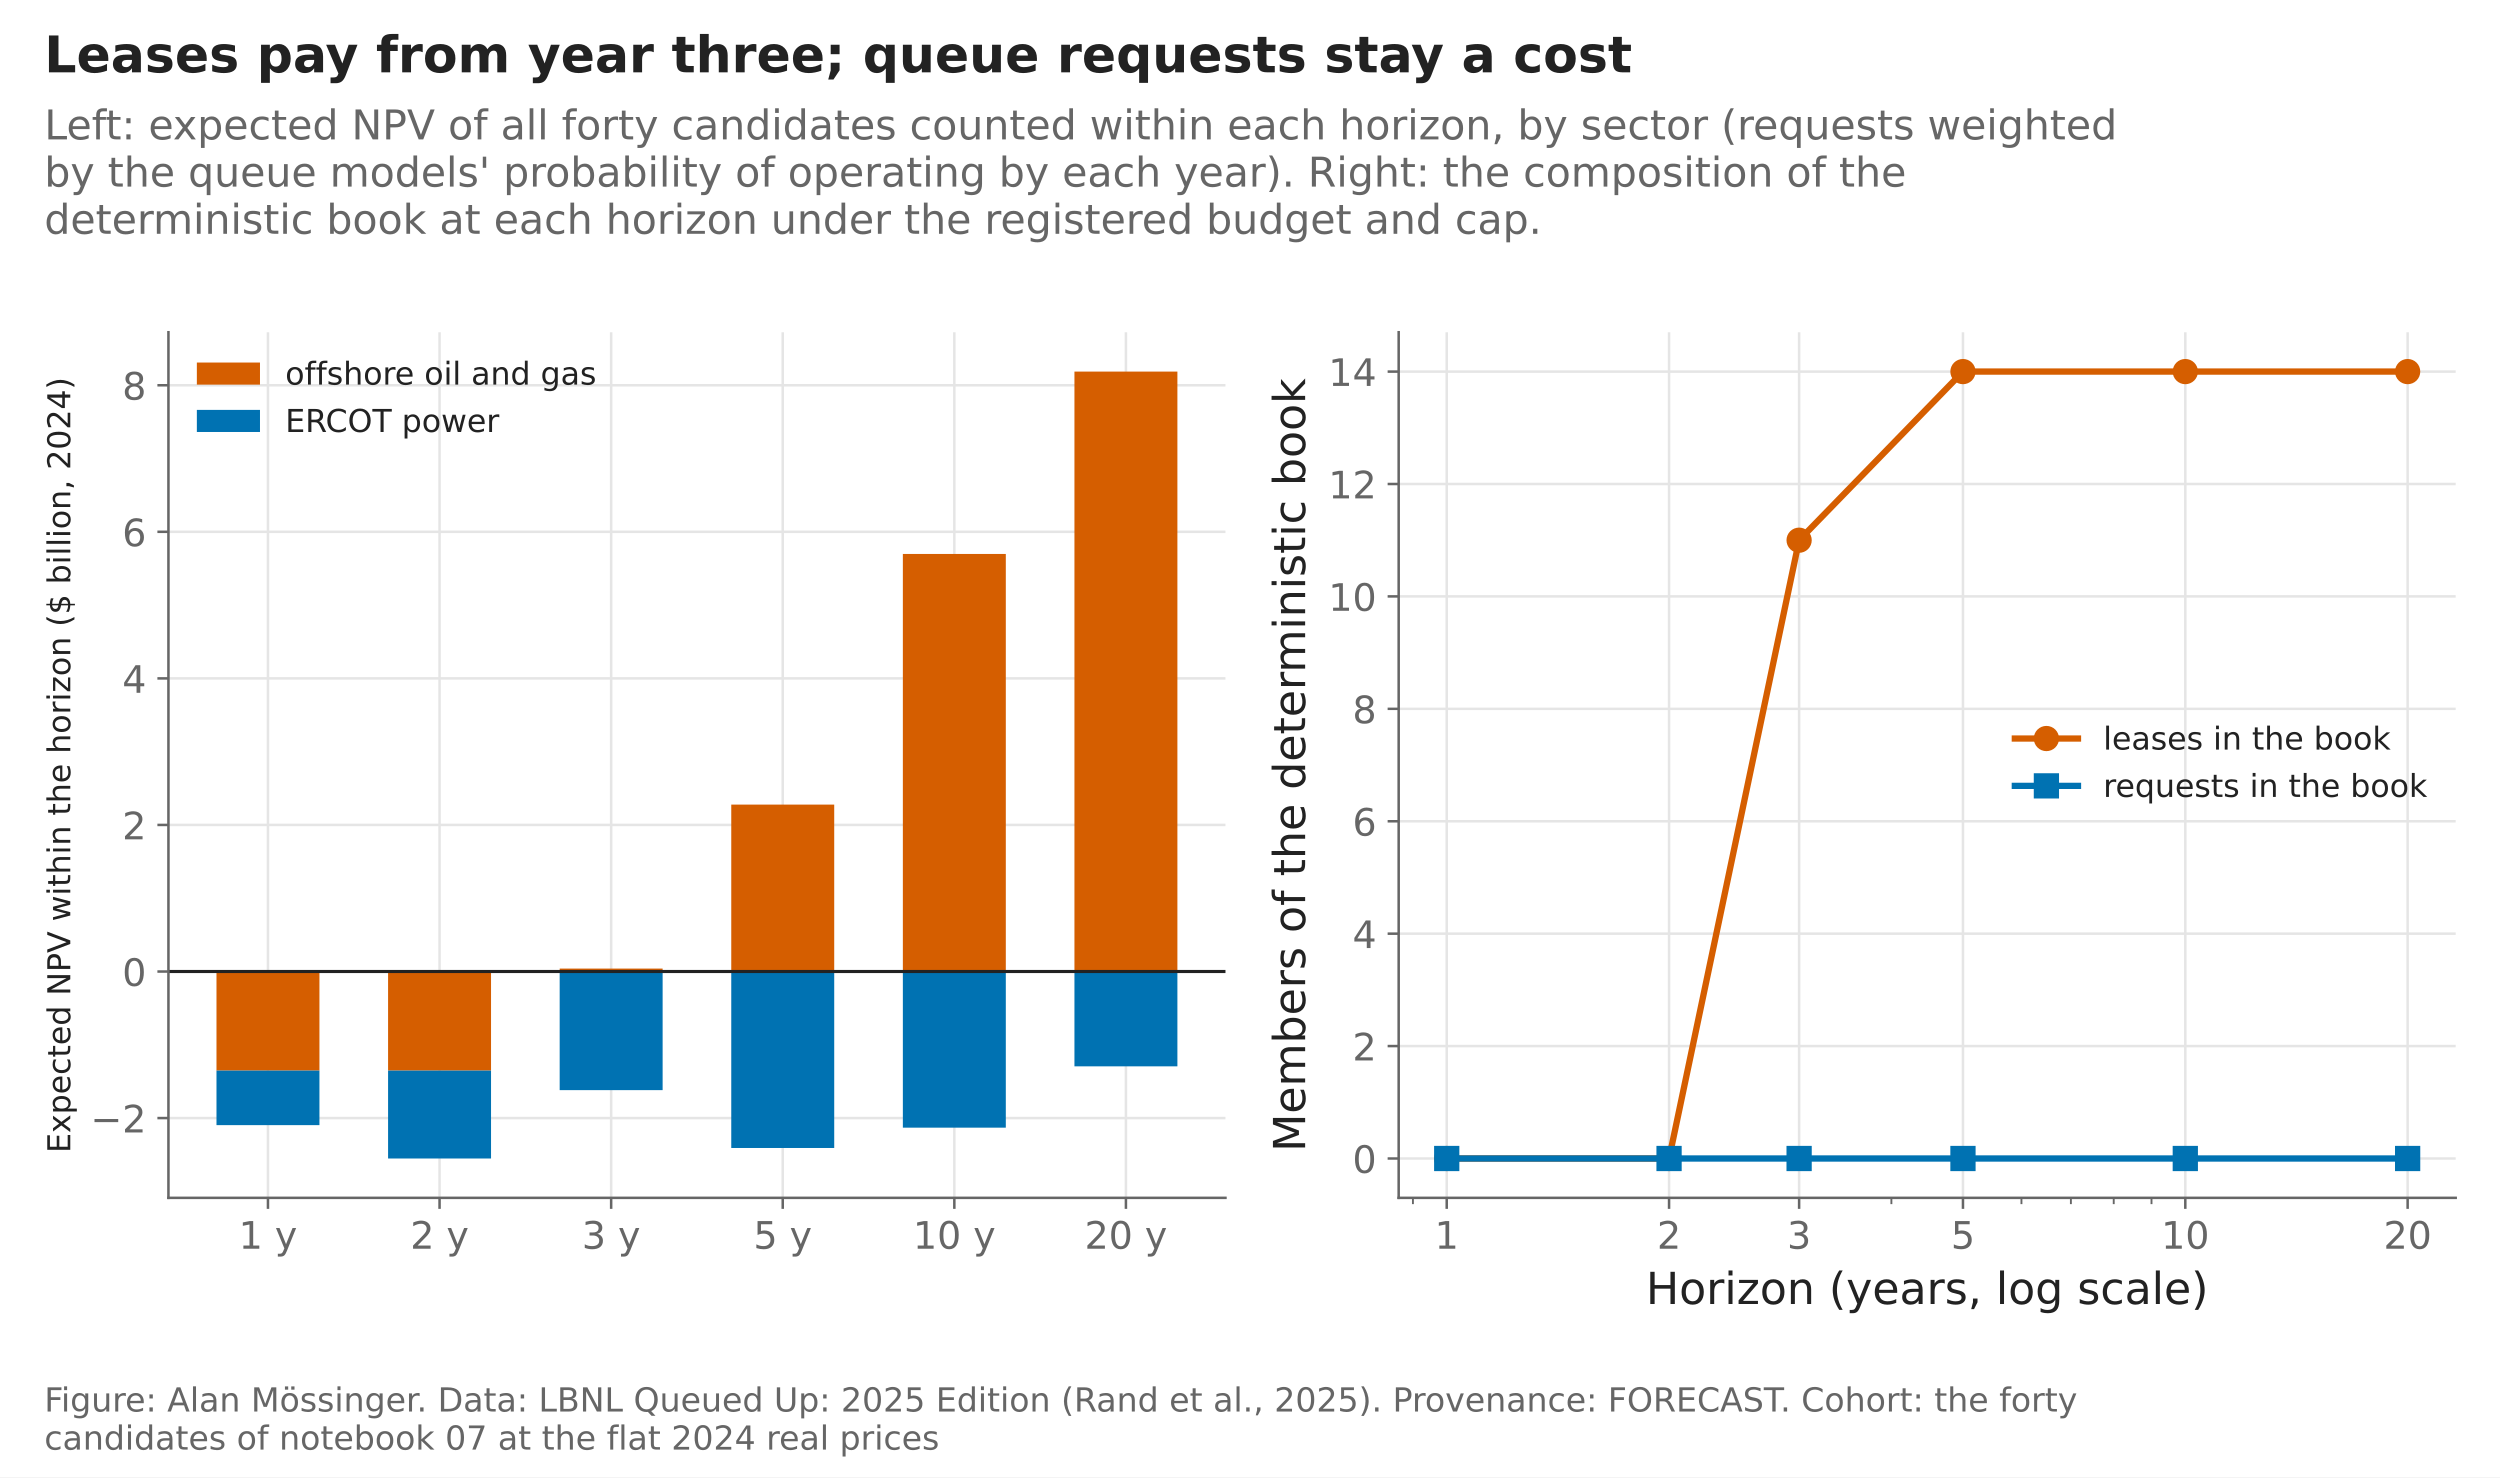
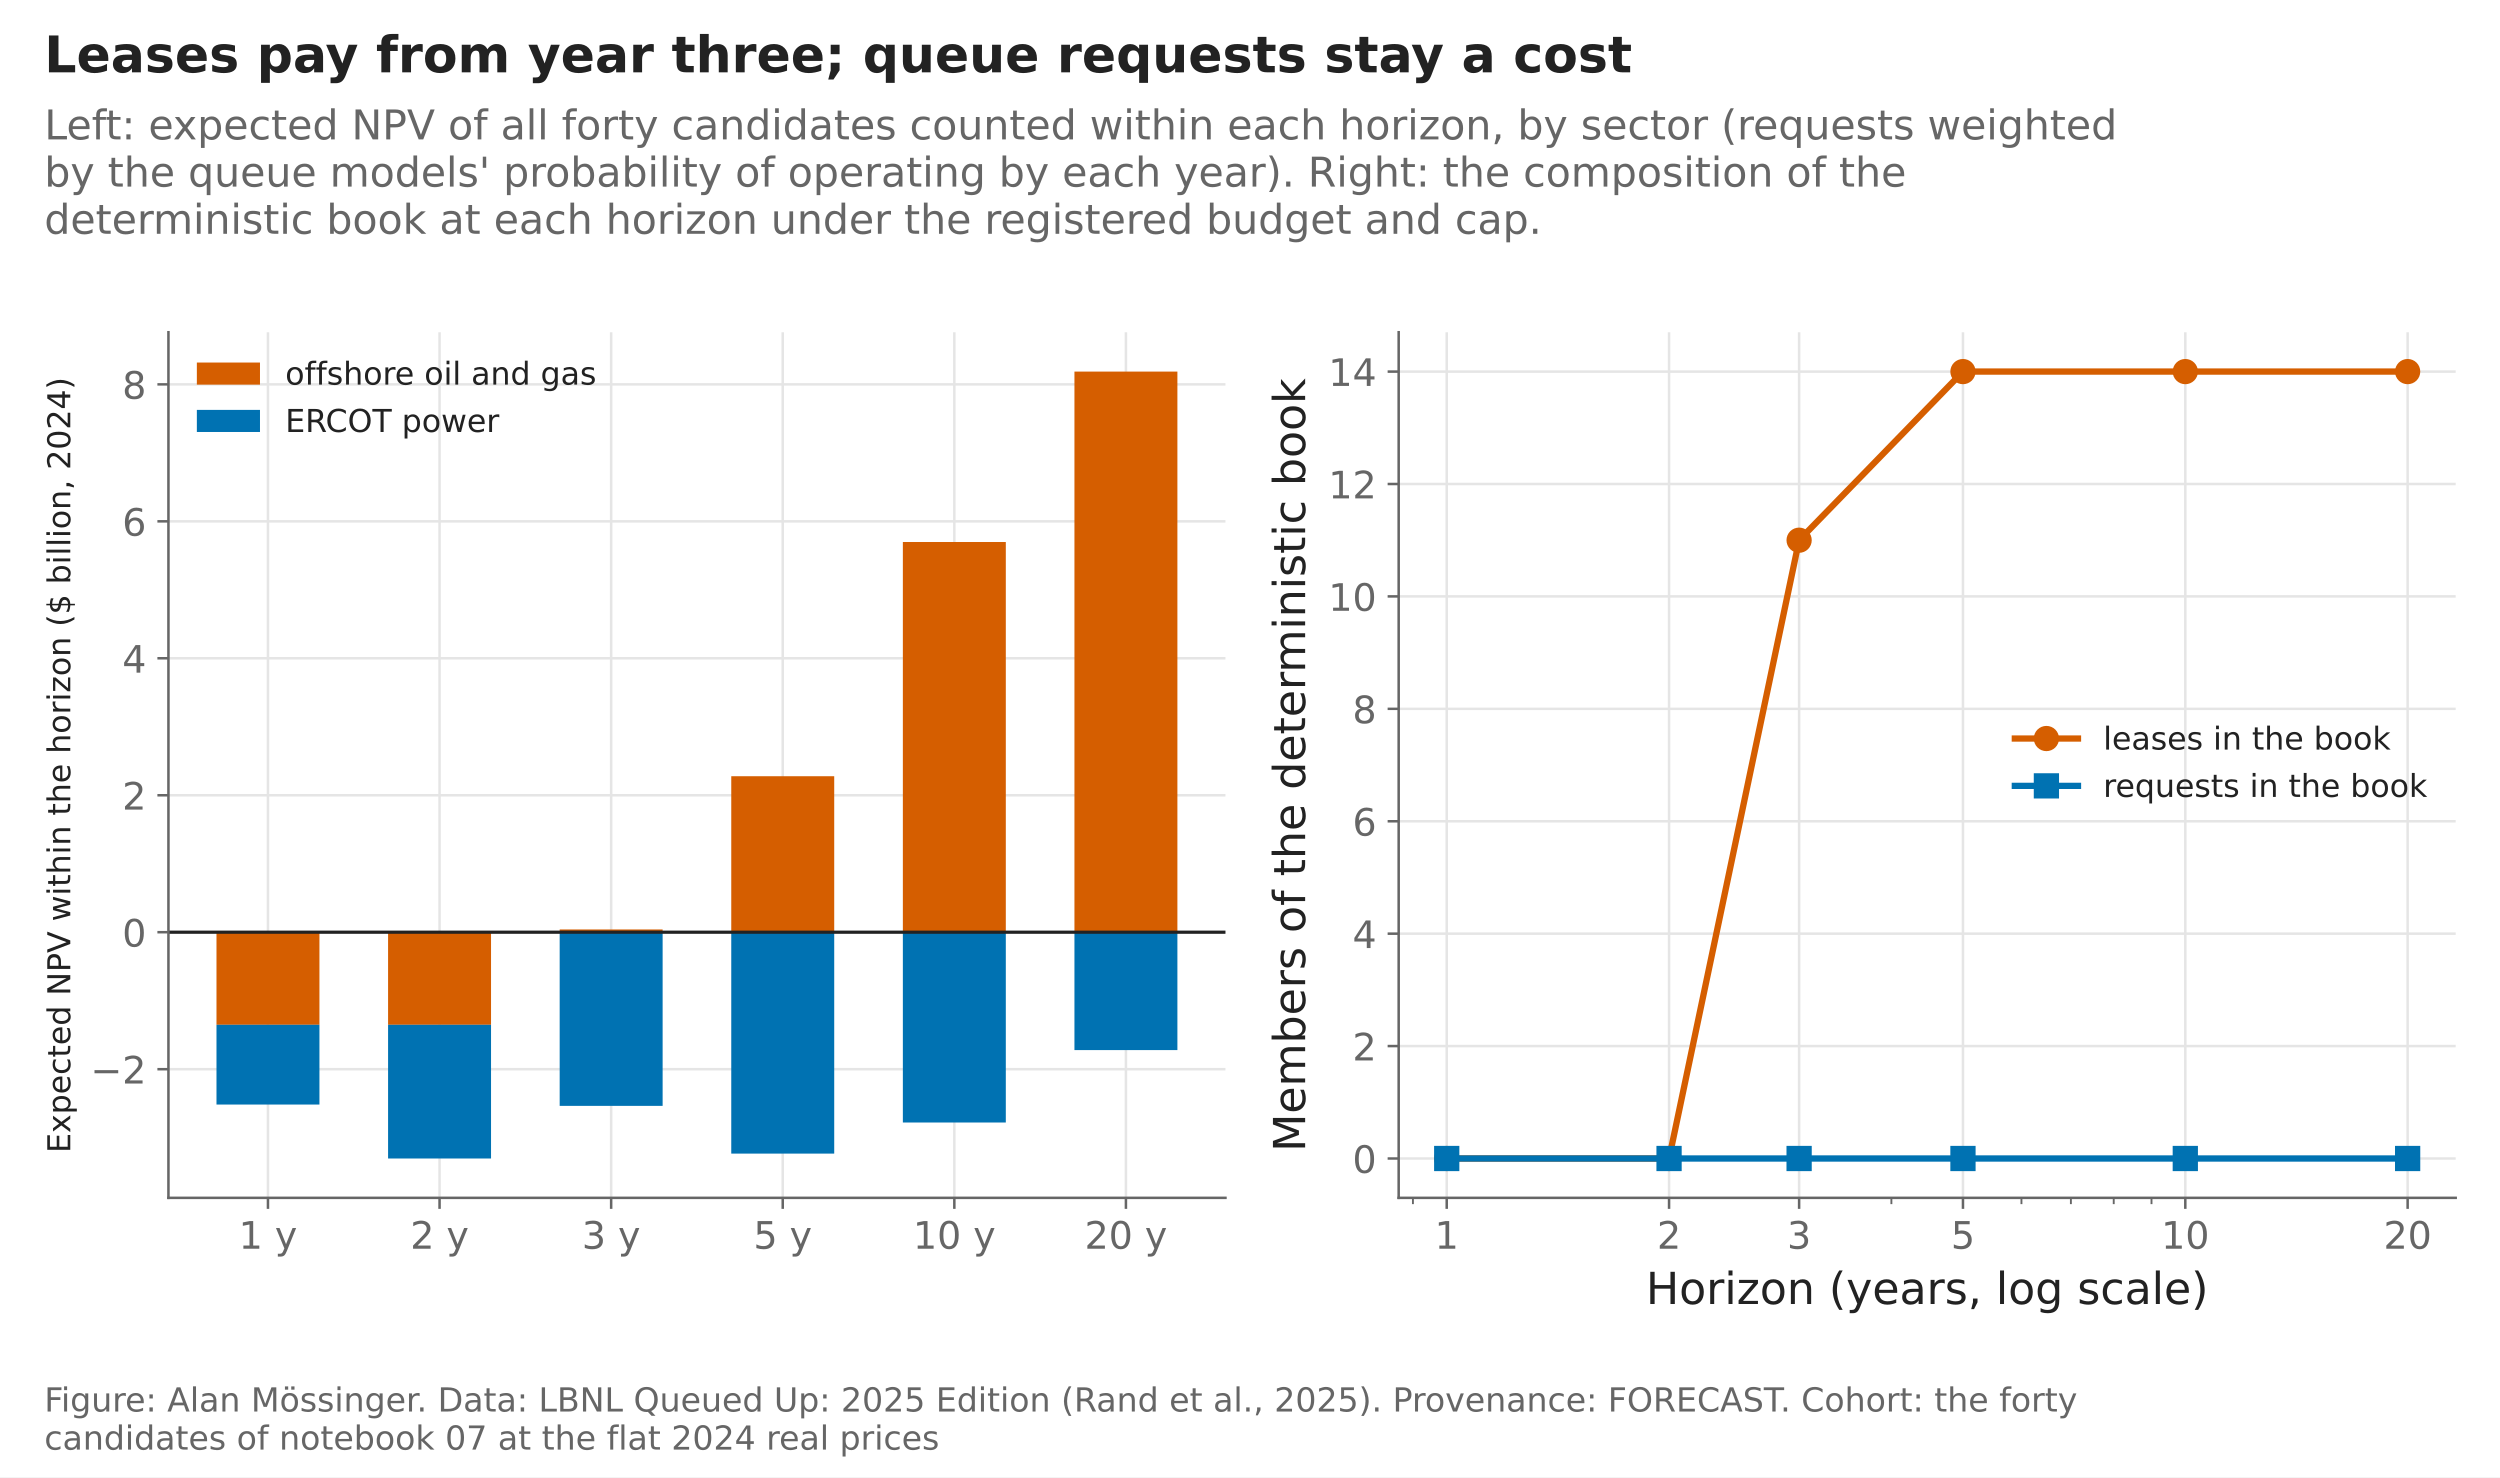
<svg xmlns="http://www.w3.org/2000/svg" xmlns:xlink="http://www.w3.org/1999/xlink" width="792pt" height="468pt" viewBox="0 0 792 468" version="1.1">
  <defs>
    <style type="text/css">*{stroke-linejoin: round; stroke-linecap: butt}</style>
  </defs>
  <g id="figure_1">
    <g id="patch_1">
      <path d="M 0 468  L 792 468  L 792 0  L 0 0  z " style="fill: #ffffff" />
    </g>
    <g id="axes_1">
      <g id="patch_2">
        <path d="M 53.362 379.478  L 388.221 379.478  L 388.221 105.254  L 53.362 105.254  z " style="fill: #ffffff" />
      </g>
      <g id="matplotlib.axis_1">
        <g id="xtick_1">
          <g id="line2d_1">
            <path d="M 84.891 379.478  L 84.891 105.254  " clip-path="url(#p7d25d8446d)" style="fill: none; stroke: #e5e5e5; stroke-width: 0.8; stroke-linecap: square" />
          </g>
          <g id="line2d_2">
            <defs>
              <path id="me00eba5936" d="M 0 0  L 0 3.5  " style="stroke: #666666; stroke-width: 0.8" />
            </defs>
            <g>
              <use xlink:href="#me00eba5936" x="84.891" y="379.478" style="fill: #666666; stroke: #666666; stroke-width: 0.8" />
            </g>
          </g>
          <g id="text_1">
            <text style="font-size: 12px; font-family: 'DejaVu Sans', 'Bitstream Vera Sans', 'Computer Modern Sans Serif', 'Lucida Grande', 'Verdana', 'Geneva', 'Lucid', 'Arial', 'Helvetica', 'Avant Garde', sans-serif; text-anchor: middle; fill: #666666" x="84.891" y="395.595" transform="rotate(-0 84.89126 395.5952)">1 y</text>
          </g>
        </g>
        <g id="xtick_2">
          <g id="line2d_3">
            <path d="M 139.251 379.478  L 139.251 105.254  " clip-path="url(#p7d25d8446d)" style="fill: none; stroke: #e5e5e5; stroke-width: 0.8; stroke-linecap: square" />
          </g>
          <g id="line2d_4">
            <g>
              <use xlink:href="#me00eba5936" x="139.251" y="379.478" style="fill: #666666; stroke: #666666; stroke-width: 0.8" />
            </g>
          </g>
          <g id="text_2">
            <text style="font-size: 12px; font-family: 'DejaVu Sans', 'Bitstream Vera Sans', 'Computer Modern Sans Serif', 'Lucida Grande', 'Verdana', 'Geneva', 'Lucid', 'Arial', 'Helvetica', 'Avant Garde', sans-serif; text-anchor: middle; fill: #666666" x="139.251" y="395.595" transform="rotate(-0 139.2515 395.5952)">2 y</text>
          </g>
        </g>
        <g id="xtick_3">
          <g id="line2d_5">
            <path d="M 193.612 379.478  L 193.612 105.254  " clip-path="url(#p7d25d8446d)" style="fill: none; stroke: #e5e5e5; stroke-width: 0.8; stroke-linecap: square" />
          </g>
          <g id="line2d_6">
            <g>
              <use xlink:href="#me00eba5936" x="193.612" y="379.478" style="fill: #666666; stroke: #666666; stroke-width: 0.8" />
            </g>
          </g>
          <g id="text_3">
            <text style="font-size: 12px; font-family: 'DejaVu Sans', 'Bitstream Vera Sans', 'Computer Modern Sans Serif', 'Lucida Grande', 'Verdana', 'Geneva', 'Lucid', 'Arial', 'Helvetica', 'Avant Garde', sans-serif; text-anchor: middle; fill: #666666" x="193.612" y="395.595" transform="rotate(-0 193.6117 395.5952)">3 y</text>
          </g>
        </g>
        <g id="xtick_4">
          <g id="line2d_7">
            <path d="M 247.972 379.478  L 247.972 105.254  " clip-path="url(#p7d25d8446d)" style="fill: none; stroke: #e5e5e5; stroke-width: 0.8; stroke-linecap: square" />
          </g>
          <g id="line2d_8">
            <g>
              <use xlink:href="#me00eba5936" x="247.972" y="379.478" style="fill: #666666; stroke: #666666; stroke-width: 0.8" />
            </g>
          </g>
          <g id="text_4">
            <text style="font-size: 12px; font-family: 'DejaVu Sans', 'Bitstream Vera Sans', 'Computer Modern Sans Serif', 'Lucida Grande', 'Verdana', 'Geneva', 'Lucid', 'Arial', 'Helvetica', 'Avant Garde', sans-serif; text-anchor: middle; fill: #666666" x="247.972" y="395.595" transform="rotate(-0 247.9719 395.5952)">5 y</text>
          </g>
        </g>
        <g id="xtick_5">
          <g id="line2d_9">
            <path d="M 302.332 379.478  L 302.332 105.254  " clip-path="url(#p7d25d8446d)" style="fill: none; stroke: #e5e5e5; stroke-width: 0.8; stroke-linecap: square" />
          </g>
          <g id="line2d_10">
            <g>
              <use xlink:href="#me00eba5936" x="302.332" y="379.478" style="fill: #666666; stroke: #666666; stroke-width: 0.8" />
            </g>
          </g>
          <g id="text_5">
            <text style="font-size: 12px; font-family: 'DejaVu Sans', 'Bitstream Vera Sans', 'Computer Modern Sans Serif', 'Lucida Grande', 'Verdana', 'Geneva', 'Lucid', 'Arial', 'Helvetica', 'Avant Garde', sans-serif; text-anchor: middle; fill: #666666" x="302.332" y="395.595" transform="rotate(-0 302.3321 395.5952)">10 y</text>
          </g>
        </g>
        <g id="xtick_6">
          <g id="line2d_11">
            <path d="M 356.692 379.478  L 356.692 105.254  " clip-path="url(#p7d25d8446d)" style="fill: none; stroke: #e5e5e5; stroke-width: 0.8; stroke-linecap: square" />
          </g>
          <g id="line2d_12">
            <g>
              <use xlink:href="#me00eba5936" x="356.692" y="379.478" style="fill: #666666; stroke: #666666; stroke-width: 0.8" />
            </g>
          </g>
          <g id="text_6">
            <text style="font-size: 12px; font-family: 'DejaVu Sans', 'Bitstream Vera Sans', 'Computer Modern Sans Serif', 'Lucida Grande', 'Verdana', 'Geneva', 'Lucid', 'Arial', 'Helvetica', 'Avant Garde', sans-serif; text-anchor: middle; fill: #666666" x="356.692" y="395.595" transform="rotate(-0 356.6923 395.5952)">20 y</text>
          </g>
        </g>
      </g>
      <g id="matplotlib.axis_2">
        <g id="ytick_1">
          <g id="line2d_13">
-             <path d="M 53.362 354.209  L 388.221 354.209  " clip-path="url(#p7d25d8446d)" style="fill: none; stroke: #e5e5e5; stroke-width: 0.8; stroke-linecap: square" />
+             <path d="M 53.362 338.714  L 388.221 338.714  " clip-path="url(#p7d25d8446d)" style="fill: none; stroke: #e5e5e5; stroke-width: 0.8; stroke-linecap: square" />
          </g>
          <g id="line2d_14">
            <defs>
              <path id="mce5acbc380" d="M 0 0  L -3.5 0  " style="stroke: #666666; stroke-width: 0.8" />
            </defs>
            <g>
-               <use xlink:href="#mce5acbc380" x="53.362" y="354.209" style="fill: #666666; stroke: #666666; stroke-width: 0.8" />
+               <use xlink:href="#mce5acbc380" x="53.362" y="338.714" style="fill: #666666; stroke: #666666; stroke-width: 0.8" />
            </g>
          </g>
          <g id="text_7">
-             <text style="font-size: 12px; font-family: 'DejaVu Sans', 'Bitstream Vera Sans', 'Computer Modern Sans Serif', 'Lucida Grande', 'Verdana', 'Geneva', 'Lucid', 'Arial', 'Helvetica', 'Avant Garde', sans-serif; text-anchor: end; fill: #666666" x="46.362" y="358.768" transform="rotate(-0 46.36234 358.7675)">−2</text>
+             <text style="font-size: 12px; font-family: 'DejaVu Sans', 'Bitstream Vera Sans', 'Computer Modern Sans Serif', 'Lucida Grande', 'Verdana', 'Geneva', 'Lucid', 'Arial', 'Helvetica', 'Avant Garde', sans-serif; text-anchor: end; fill: #666666" x="46.362" y="343.272" transform="rotate(-0 46.36234 343.2722)">−2</text>
          </g>
        </g>
        <g id="ytick_2">
          <g id="line2d_15">
-             <path d="M 53.362 307.777  L 388.221 307.777  " clip-path="url(#p7d25d8446d)" style="fill: none; stroke: #e5e5e5; stroke-width: 0.8; stroke-linecap: square" />
+             <path d="M 53.362 295.324  L 388.221 295.324  " clip-path="url(#p7d25d8446d)" style="fill: none; stroke: #e5e5e5; stroke-width: 0.8; stroke-linecap: square" />
          </g>
          <g id="line2d_16">
            <g>
-               <use xlink:href="#mce5acbc380" x="53.362" y="307.777" style="fill: #666666; stroke: #666666; stroke-width: 0.8" />
+               <use xlink:href="#mce5acbc380" x="53.362" y="295.324" style="fill: #666666; stroke: #666666; stroke-width: 0.8" />
            </g>
          </g>
          <g id="text_8">
-             <text style="font-size: 12px; font-family: 'DejaVu Sans', 'Bitstream Vera Sans', 'Computer Modern Sans Serif', 'Lucida Grande', 'Verdana', 'Geneva', 'Lucid', 'Arial', 'Helvetica', 'Avant Garde', sans-serif; text-anchor: end; fill: #666666" x="46.362" y="312.336" transform="rotate(-0 46.36234 312.336)">0</text>
+             <text style="font-size: 12px; font-family: 'DejaVu Sans', 'Bitstream Vera Sans', 'Computer Modern Sans Serif', 'Lucida Grande', 'Verdana', 'Geneva', 'Lucid', 'Arial', 'Helvetica', 'Avant Garde', sans-serif; text-anchor: end; fill: #666666" x="46.362" y="299.883" transform="rotate(-0 46.36234 299.883)">0</text>
          </g>
        </g>
        <g id="ytick_3">
          <g id="line2d_17">
-             <path d="M 53.362 261.346  L 388.221 261.346  " clip-path="url(#p7d25d8446d)" style="fill: none; stroke: #e5e5e5; stroke-width: 0.8; stroke-linecap: square" />
+             <path d="M 53.362 251.935  L 388.221 251.935  " clip-path="url(#p7d25d8446d)" style="fill: none; stroke: #e5e5e5; stroke-width: 0.8; stroke-linecap: square" />
          </g>
          <g id="line2d_18">
            <g>
-               <use xlink:href="#mce5acbc380" x="53.362" y="261.346" style="fill: #666666; stroke: #666666; stroke-width: 0.8" />
+               <use xlink:href="#mce5acbc380" x="53.362" y="251.935" style="fill: #666666; stroke: #666666; stroke-width: 0.8" />
            </g>
          </g>
          <g id="text_9">
-             <text style="font-size: 12px; font-family: 'DejaVu Sans', 'Bitstream Vera Sans', 'Computer Modern Sans Serif', 'Lucida Grande', 'Verdana', 'Geneva', 'Lucid', 'Arial', 'Helvetica', 'Avant Garde', sans-serif; text-anchor: end; fill: #666666" x="46.362" y="265.904" transform="rotate(-0 46.36234 265.9045)">2</text>
+             <text style="font-size: 12px; font-family: 'DejaVu Sans', 'Bitstream Vera Sans', 'Computer Modern Sans Serif', 'Lucida Grande', 'Verdana', 'Geneva', 'Lucid', 'Arial', 'Helvetica', 'Avant Garde', sans-serif; text-anchor: end; fill: #666666" x="46.362" y="256.494" transform="rotate(-0 46.36234 256.4937)">2</text>
          </g>
        </g>
        <g id="ytick_4">
          <g id="line2d_19">
-             <path d="M 53.362 214.914  L 388.221 214.914  " clip-path="url(#p7d25d8446d)" style="fill: none; stroke: #e5e5e5; stroke-width: 0.8; stroke-linecap: square" />
+             <path d="M 53.362 208.546  L 388.221 208.546  " clip-path="url(#p7d25d8446d)" style="fill: none; stroke: #e5e5e5; stroke-width: 0.8; stroke-linecap: square" />
          </g>
          <g id="line2d_20">
            <g>
-               <use xlink:href="#mce5acbc380" x="53.362" y="214.914" style="fill: #666666; stroke: #666666; stroke-width: 0.8" />
+               <use xlink:href="#mce5acbc380" x="53.362" y="208.546" style="fill: #666666; stroke: #666666; stroke-width: 0.8" />
            </g>
          </g>
          <g id="text_10">
-             <text style="font-size: 12px; font-family: 'DejaVu Sans', 'Bitstream Vera Sans', 'Computer Modern Sans Serif', 'Lucida Grande', 'Verdana', 'Geneva', 'Lucid', 'Arial', 'Helvetica', 'Avant Garde', sans-serif; text-anchor: end; fill: #666666" x="46.362" y="219.473" transform="rotate(-0 46.36234 219.4729)">4</text>
+             <text style="font-size: 12px; font-family: 'DejaVu Sans', 'Bitstream Vera Sans', 'Computer Modern Sans Serif', 'Lucida Grande', 'Verdana', 'Geneva', 'Lucid', 'Arial', 'Helvetica', 'Avant Garde', sans-serif; text-anchor: end; fill: #666666" x="46.362" y="213.104" transform="rotate(-0 46.36234 213.1045)">4</text>
          </g>
        </g>
        <g id="ytick_5">
          <g id="line2d_21">
-             <path d="M 53.362 168.483  L 388.221 168.483  " clip-path="url(#p7d25d8446d)" style="fill: none; stroke: #e5e5e5; stroke-width: 0.8; stroke-linecap: square" />
+             <path d="M 53.362 165.157  L 388.221 165.157  " clip-path="url(#p7d25d8446d)" style="fill: none; stroke: #e5e5e5; stroke-width: 0.8; stroke-linecap: square" />
          </g>
          <g id="line2d_22">
            <g>
-               <use xlink:href="#mce5acbc380" x="53.362" y="168.483" style="fill: #666666; stroke: #666666; stroke-width: 0.8" />
+               <use xlink:href="#mce5acbc380" x="53.362" y="165.157" style="fill: #666666; stroke: #666666; stroke-width: 0.8" />
            </g>
          </g>
          <g id="text_11">
-             <text style="font-size: 12px; font-family: 'DejaVu Sans', 'Bitstream Vera Sans', 'Computer Modern Sans Serif', 'Lucida Grande', 'Verdana', 'Geneva', 'Lucid', 'Arial', 'Helvetica', 'Avant Garde', sans-serif; text-anchor: end; fill: #666666" x="46.362" y="173.041" transform="rotate(-0 46.36234 173.0414)">6</text>
+             <text style="font-size: 12px; font-family: 'DejaVu Sans', 'Bitstream Vera Sans', 'Computer Modern Sans Serif', 'Lucida Grande', 'Verdana', 'Geneva', 'Lucid', 'Arial', 'Helvetica', 'Avant Garde', sans-serif; text-anchor: end; fill: #666666" x="46.362" y="169.715" transform="rotate(-0 46.36234 169.7152)">6</text>
          </g>
        </g>
        <g id="ytick_6">
          <g id="line2d_23">
-             <path d="M 53.362 122.051  L 388.221 122.051  " clip-path="url(#p7d25d8446d)" style="fill: none; stroke: #e5e5e5; stroke-width: 0.8; stroke-linecap: square" />
+             <path d="M 53.362 121.767  L 388.221 121.767  " clip-path="url(#p7d25d8446d)" style="fill: none; stroke: #e5e5e5; stroke-width: 0.8; stroke-linecap: square" />
          </g>
          <g id="line2d_24">
            <g>
-               <use xlink:href="#mce5acbc380" x="53.362" y="122.051" style="fill: #666666; stroke: #666666; stroke-width: 0.8" />
+               <use xlink:href="#mce5acbc380" x="53.362" y="121.767" style="fill: #666666; stroke: #666666; stroke-width: 0.8" />
            </g>
          </g>
          <g id="text_12">
-             <text style="font-size: 12px; font-family: 'DejaVu Sans', 'Bitstream Vera Sans', 'Computer Modern Sans Serif', 'Lucida Grande', 'Verdana', 'Geneva', 'Lucid', 'Arial', 'Helvetica', 'Avant Garde', sans-serif; text-anchor: end; fill: #666666" x="46.362" y="126.61" transform="rotate(-0 46.36234 126.6099)">8</text>
+             <text style="font-size: 12px; font-family: 'DejaVu Sans', 'Bitstream Vera Sans', 'Computer Modern Sans Serif', 'Lucida Grande', 'Verdana', 'Geneva', 'Lucid', 'Arial', 'Helvetica', 'Avant Garde', sans-serif; text-anchor: end; fill: #666666" x="46.362" y="126.326" transform="rotate(-0 46.36234 126.326)">8</text>
          </g>
        </g>
        <g id="text_13">
          <text style="font-size: 10px; font-family: 'DejaVu Sans', 'Bitstream Vera Sans', 'Computer Modern Sans Serif', 'Lucida Grande', 'Verdana', 'Geneva', 'Lucid', 'Arial', 'Helvetica', 'Avant Garde', sans-serif; text-anchor: middle; fill: #222222" x="22.269" y="242.366" transform="rotate(-90 22.26938 242.366)">Expected NPV within the horizon ($ billion, 2024)</text>
        </g>
      </g>
      <g id="patch_3">
-         <path d="M 68.583 307.777  L 101.199 307.777  L 101.199 339.165  L 68.583 339.165  z " clip-path="url(#p7d25d8446d)" style="fill: #d55e00" />
+         <path d="M 68.583 295.324  L 101.199 295.324  L 101.199 324.656  L 68.583 324.656  z " clip-path="url(#p7d25d8446d)" style="fill: #d55e00" />
      </g>
      <g id="patch_4">
-         <path d="M 122.943 307.777  L 155.56 307.777  L 155.56 339.165  L 122.943 339.165  z " clip-path="url(#p7d25d8446d)" style="fill: #d55e00" />
+         <path d="M 122.943 295.324  L 155.56 295.324  L 155.56 324.656  L 122.943 324.656  z " clip-path="url(#p7d25d8446d)" style="fill: #d55e00" />
      </g>
      <g id="patch_5">
-         <path d="M 177.304 307.777  L 209.92 307.777  L 209.92 306.845  L 177.304 306.845  z " clip-path="url(#p7d25d8446d)" style="fill: #d55e00" />
+         <path d="M 177.304 295.324  L 209.92 295.324  L 209.92 294.453  L 177.304 294.453  z " clip-path="url(#p7d25d8446d)" style="fill: #d55e00" />
      </g>
      <g id="patch_6">
-         <path d="M 231.664 307.777  L 264.28 307.777  L 264.28 254.897  L 231.664 254.897  z " clip-path="url(#p7d25d8446d)" style="fill: #d55e00" />
+         <path d="M 231.664 295.324  L 264.28 295.324  L 264.28 245.909  L 231.664 245.909  z " clip-path="url(#p7d25d8446d)" style="fill: #d55e00" />
      </g>
      <g id="patch_7">
-         <path d="M 286.024 307.777  L 318.64 307.777  L 318.64 175.494  L 286.024 175.494  z " clip-path="url(#p7d25d8446d)" style="fill: #d55e00" />
+         <path d="M 286.024 295.324  L 318.64 295.324  L 318.64 171.708  L 286.024 171.708  z " clip-path="url(#p7d25d8446d)" style="fill: #d55e00" />
      </g>
      <g id="patch_8">
-         <path d="M 340.384 307.777  L 373 307.777  L 373 117.719  L 340.384 117.719  z " clip-path="url(#p7d25d8446d)" style="fill: #d55e00" />
+         <path d="M 340.384 295.324  L 373 295.324  L 373 117.719  L 340.384 117.719  z " clip-path="url(#p7d25d8446d)" style="fill: #d55e00" />
      </g>
      <g id="patch_9">
-         <path d="M 68.583 339.165  L 101.199 339.165  L 101.199 356.443  L 68.583 356.443  z " clip-path="url(#p7d25d8446d)" style="fill: #0072b2" />
+         <path d="M 68.583 324.656  L 101.199 324.656  L 101.199 349.921  L 68.583 349.921  z " clip-path="url(#p7d25d8446d)" style="fill: #0072b2" />
      </g>
      <g id="patch_10">
-         <path d="M 122.943 339.165  L 155.56 339.165  L 155.56 367.013  L 122.943 367.013  z " clip-path="url(#p7d25d8446d)" style="fill: #0072b2" />
+         <path d="M 122.943 324.656  L 155.56 324.656  L 155.56 367.013  L 122.943 367.013  z " clip-path="url(#p7d25d8446d)" style="fill: #0072b2" />
      </g>
      <g id="patch_11">
-         <path d="M 177.304 307.777  L 209.92 307.777  L 209.92 345.353  L 177.304 345.353  z " clip-path="url(#p7d25d8446d)" style="fill: #0072b2" />
+         <path d="M 177.304 295.324  L 209.92 295.324  L 209.92 350.34  L 177.304 350.34  z " clip-path="url(#p7d25d8446d)" style="fill: #0072b2" />
      </g>
      <g id="patch_12">
-         <path d="M 231.664 307.777  L 264.28 307.777  L 264.28 363.681  L 231.664 363.681  z " clip-path="url(#p7d25d8446d)" style="fill: #0072b2" />
+         <path d="M 231.664 295.324  L 264.28 295.324  L 264.28 365.461  L 231.664 365.461  z " clip-path="url(#p7d25d8446d)" style="fill: #0072b2" />
      </g>
      <g id="patch_13">
-         <path d="M 286.024 307.777  L 318.64 307.777  L 318.64 357.243  L 286.024 357.243  z " clip-path="url(#p7d25d8446d)" style="fill: #0072b2" />
+         <path d="M 286.024 295.324  L 318.64 295.324  L 318.64 355.611  L 286.024 355.611  z " clip-path="url(#p7d25d8446d)" style="fill: #0072b2" />
      </g>
      <g id="patch_14">
-         <path d="M 340.384 307.777  L 373 307.777  L 373 337.816  L 340.384 337.816  z " clip-path="url(#p7d25d8446d)" style="fill: #0072b2" />
+         <path d="M 340.384 295.324  L 373 295.324  L 373 332.667  L 340.384 332.667  z " clip-path="url(#p7d25d8446d)" style="fill: #0072b2" />
      </g>
      <g id="line2d_25">
-         <path d="M 53.362 307.777  L 388.221 307.777  " clip-path="url(#p7d25d8446d)" style="fill: none; stroke: #222222; stroke-linecap: square" />
+         <path d="M 53.362 295.324  L 388.221 295.324  " clip-path="url(#p7d25d8446d)" style="fill: none; stroke: #222222; stroke-linecap: square" />
      </g>
      <g id="patch_15">
        <path d="M 53.362 379.478  L 53.362 105.254  " style="fill: none; stroke: #666666; stroke-width: 0.8; stroke-linejoin: miter; stroke-linecap: square" />
      </g>
      <g id="patch_16">
        <path d="M 53.362 379.478  L 388.221 379.478  " style="fill: none; stroke: #666666; stroke-width: 0.8; stroke-linejoin: miter; stroke-linecap: square" />
      </g>
      <g id="legend_1">
        <g id="patch_17">
          <path d="M 62.362 121.852  L 82.362 121.852  L 82.362 114.852  L 62.362 114.852  z " style="fill: #d55e00" />
        </g>
        <g id="text_14">
          <text style="font-size: 10px; font-family: 'DejaVu Sans', 'Bitstream Vera Sans', 'Computer Modern Sans Serif', 'Lucida Grande', 'Verdana', 'Geneva', 'Lucid', 'Arial', 'Helvetica', 'Avant Garde', sans-serif; text-anchor: start; fill: #222222" x="90.362" y="121.852" transform="rotate(-0 90.36234 121.8524)">offshore oil and gas</text>
        </g>
        <g id="patch_18">
          <path d="M 62.362 136.853  L 82.362 136.853  L 82.362 129.853  L 62.362 129.853  z " style="fill: #0072b2" />
        </g>
        <g id="text_15">
          <text style="font-size: 10px; font-family: 'DejaVu Sans', 'Bitstream Vera Sans', 'Computer Modern Sans Serif', 'Lucida Grande', 'Verdana', 'Geneva', 'Lucid', 'Arial', 'Helvetica', 'Avant Garde', sans-serif; text-anchor: start; fill: #222222" x="90.362" y="136.853" transform="rotate(-0 90.36234 136.8532)">ERCOT power</text>
        </g>
      </g>
    </g>
    <g id="axes_2">
      <g id="patch_19">
        <path d="M 443.101 379.478  L 777.96 379.478  L 777.96 105.254  L 443.101 105.254  z " style="fill: #ffffff" />
      </g>
      <g id="matplotlib.axis_3">
        <g id="xtick_7">
          <g id="line2d_26">
            <path d="M 458.322 379.478  L 458.322 105.254  " clip-path="url(#p4e06aa9ce1)" style="fill: none; stroke: #e5e5e5; stroke-width: 0.8; stroke-linecap: square" />
          </g>
          <g id="line2d_27">
            <g>
              <use xlink:href="#me00eba5936" x="458.322" y="379.478" style="fill: #666666; stroke: #666666; stroke-width: 0.8" />
            </g>
          </g>
          <g id="text_16">
            <text style="font-size: 12px; font-family: 'DejaVu Sans', 'Bitstream Vera Sans', 'Computer Modern Sans Serif', 'Lucida Grande', 'Verdana', 'Geneva', 'Lucid', 'Arial', 'Helvetica', 'Avant Garde', sans-serif; text-anchor: middle; fill: #666666" x="458.322" y="395.595" transform="rotate(-0 458.322 395.5952)">1</text>
          </g>
        </g>
        <g id="xtick_8">
          <g id="line2d_28">
            <path d="M 528.758 379.478  L 528.758 105.254  " clip-path="url(#p4e06aa9ce1)" style="fill: none; stroke: #e5e5e5; stroke-width: 0.8; stroke-linecap: square" />
          </g>
          <g id="line2d_29">
            <g>
              <use xlink:href="#me00eba5936" x="528.758" y="379.478" style="fill: #666666; stroke: #666666; stroke-width: 0.8" />
            </g>
          </g>
          <g id="text_17">
            <text style="font-size: 12px; font-family: 'DejaVu Sans', 'Bitstream Vera Sans', 'Computer Modern Sans Serif', 'Lucida Grande', 'Verdana', 'Geneva', 'Lucid', 'Arial', 'Helvetica', 'Avant Garde', sans-serif; text-anchor: middle; fill: #666666" x="528.758" y="395.595" transform="rotate(-0 528.7575 395.5952)">2</text>
          </g>
        </g>
        <g id="xtick_9">
          <g id="line2d_30">
            <path d="M 569.96 379.478  L 569.96 105.254  " clip-path="url(#p4e06aa9ce1)" style="fill: none; stroke: #e5e5e5; stroke-width: 0.8; stroke-linecap: square" />
          </g>
          <g id="line2d_31">
            <g>
              <use xlink:href="#me00eba5936" x="569.96" y="379.478" style="fill: #666666; stroke: #666666; stroke-width: 0.8" />
            </g>
          </g>
          <g id="text_18">
            <text style="font-size: 12px; font-family: 'DejaVu Sans', 'Bitstream Vera Sans', 'Computer Modern Sans Serif', 'Lucida Grande', 'Verdana', 'Geneva', 'Lucid', 'Arial', 'Helvetica', 'Avant Garde', sans-serif; text-anchor: middle; fill: #666666" x="569.96" y="395.595" transform="rotate(-0 569.9596 395.5952)">3</text>
          </g>
        </g>
        <g id="xtick_10">
          <g id="line2d_32">
            <path d="M 621.868 379.478  L 621.868 105.254  " clip-path="url(#p4e06aa9ce1)" style="fill: none; stroke: #e5e5e5; stroke-width: 0.8; stroke-linecap: square" />
          </g>
          <g id="line2d_33">
            <g>
              <use xlink:href="#me00eba5936" x="621.868" y="379.478" style="fill: #666666; stroke: #666666; stroke-width: 0.8" />
            </g>
          </g>
          <g id="text_19">
            <text style="font-size: 12px; font-family: 'DejaVu Sans', 'Bitstream Vera Sans', 'Computer Modern Sans Serif', 'Lucida Grande', 'Verdana', 'Geneva', 'Lucid', 'Arial', 'Helvetica', 'Avant Garde', sans-serif; text-anchor: middle; fill: #666666" x="621.868" y="395.595" transform="rotate(-0 621.8682 395.5952)">5</text>
          </g>
        </g>
        <g id="xtick_11">
          <g id="line2d_34">
            <path d="M 692.304 379.478  L 692.304 105.254  " clip-path="url(#p4e06aa9ce1)" style="fill: none; stroke: #e5e5e5; stroke-width: 0.8; stroke-linecap: square" />
          </g>
          <g id="line2d_35">
            <g>
              <use xlink:href="#me00eba5936" x="692.304" y="379.478" style="fill: #666666; stroke: #666666; stroke-width: 0.8" />
            </g>
          </g>
          <g id="text_20">
            <text style="font-size: 12px; font-family: 'DejaVu Sans', 'Bitstream Vera Sans', 'Computer Modern Sans Serif', 'Lucida Grande', 'Verdana', 'Geneva', 'Lucid', 'Arial', 'Helvetica', 'Avant Garde', sans-serif; text-anchor: middle; fill: #666666" x="692.304" y="395.595" transform="rotate(-0 692.3037 395.5952)">10</text>
          </g>
        </g>
        <g id="xtick_12">
          <g id="line2d_36">
            <path d="M 762.739 379.478  L 762.739 105.254  " clip-path="url(#p4e06aa9ce1)" style="fill: none; stroke: #e5e5e5; stroke-width: 0.8; stroke-linecap: square" />
          </g>
          <g id="line2d_37">
            <g>
              <use xlink:href="#me00eba5936" x="762.739" y="379.478" style="fill: #666666; stroke: #666666; stroke-width: 0.8" />
            </g>
          </g>
          <g id="text_21">
            <text style="font-size: 12px; font-family: 'DejaVu Sans', 'Bitstream Vera Sans', 'Computer Modern Sans Serif', 'Lucida Grande', 'Verdana', 'Geneva', 'Lucid', 'Arial', 'Helvetica', 'Avant Garde', sans-serif; text-anchor: middle; fill: #666666" x="762.739" y="395.595" transform="rotate(-0 762.7391 395.5952)">20</text>
          </g>
        </g>
        <g id="xtick_13">
          <g id="line2d_38">
            <defs>
              <path id="m468558917e" d="M 0 0  L 0 2  " style="stroke: #666666; stroke-width: 0.6" />
            </defs>
            <g>
              <use xlink:href="#m468558917e" x="447.616" y="379.478" style="fill: #666666; stroke: #666666; stroke-width: 0.6" />
            </g>
          </g>
        </g>
        <g id="xtick_14">
          <g id="line2d_39">
            <g>
              <use xlink:href="#m468558917e" x="599.193" y="379.478" style="fill: #666666; stroke: #666666; stroke-width: 0.6" />
            </g>
          </g>
        </g>
        <g id="xtick_15">
          <g id="line2d_40">
            <g>
              <use xlink:href="#m468558917e" x="640.395" y="379.478" style="fill: #666666; stroke: #666666; stroke-width: 0.6" />
            </g>
          </g>
        </g>
        <g id="xtick_16">
          <g id="line2d_41">
            <g>
              <use xlink:href="#m468558917e" x="656.059" y="379.478" style="fill: #666666; stroke: #666666; stroke-width: 0.6" />
            </g>
          </g>
        </g>
        <g id="xtick_17">
          <g id="line2d_42">
            <g>
              <use xlink:href="#m468558917e" x="669.628" y="379.478" style="fill: #666666; stroke: #666666; stroke-width: 0.6" />
            </g>
          </g>
        </g>
        <g id="xtick_18">
          <g id="line2d_43">
            <g>
              <use xlink:href="#m468558917e" x="681.597" y="379.478" style="fill: #666666; stroke: #666666; stroke-width: 0.6" />
            </g>
          </g>
        </g>
        <g id="text_22">
          <text style="font-size: 14px; font-family: 'DejaVu Sans', 'Bitstream Vera Sans', 'Computer Modern Sans Serif', 'Lucida Grande', 'Verdana', 'Geneva', 'Lucid', 'Arial', 'Helvetica', 'Avant Garde', sans-serif; text-anchor: middle; fill: #222222" x="610.531" y="413.116" transform="rotate(-0 610.5306 413.1158)">Horizon (years, log scale)</text>
        </g>
      </g>
      <g id="matplotlib.axis_4">
        <g id="ytick_7">
          <g id="line2d_44">
            <path d="M 443.101 367.013  L 777.96 367.013  " clip-path="url(#p4e06aa9ce1)" style="fill: none; stroke: #e5e5e5; stroke-width: 0.8; stroke-linecap: square" />
          </g>
          <g id="line2d_45">
            <g>
              <use xlink:href="#mce5acbc380" x="443.101" y="367.013" style="fill: #666666; stroke: #666666; stroke-width: 0.8" />
            </g>
          </g>
          <g id="text_23">
            <text style="font-size: 12px; font-family: 'DejaVu Sans', 'Bitstream Vera Sans', 'Computer Modern Sans Serif', 'Lucida Grande', 'Verdana', 'Geneva', 'Lucid', 'Arial', 'Helvetica', 'Avant Garde', sans-serif; text-anchor: end; fill: #666666" x="436.101" y="371.572" transform="rotate(-0 436.1012 371.5719)">0</text>
          </g>
        </g>
        <g id="ytick_8">
          <g id="line2d_46">
            <path d="M 443.101 331.4  L 777.96 331.4  " clip-path="url(#p4e06aa9ce1)" style="fill: none; stroke: #e5e5e5; stroke-width: 0.8; stroke-linecap: square" />
          </g>
          <g id="line2d_47">
            <g>
              <use xlink:href="#mce5acbc380" x="443.101" y="331.4" style="fill: #666666; stroke: #666666; stroke-width: 0.8" />
            </g>
          </g>
          <g id="text_24">
            <text style="font-size: 12px; font-family: 'DejaVu Sans', 'Bitstream Vera Sans', 'Computer Modern Sans Serif', 'Lucida Grande', 'Verdana', 'Geneva', 'Lucid', 'Arial', 'Helvetica', 'Avant Garde', sans-serif; text-anchor: end; fill: #666666" x="436.101" y="335.958" transform="rotate(-0 436.1012 335.9584)">2</text>
          </g>
        </g>
        <g id="ytick_9">
          <g id="line2d_48">
            <path d="M 443.101 295.786  L 777.96 295.786  " clip-path="url(#p4e06aa9ce1)" style="fill: none; stroke: #e5e5e5; stroke-width: 0.8; stroke-linecap: square" />
          </g>
          <g id="line2d_49">
            <g>
              <use xlink:href="#mce5acbc380" x="443.101" y="295.786" style="fill: #666666; stroke: #666666; stroke-width: 0.8" />
            </g>
          </g>
          <g id="text_25">
            <text style="font-size: 12px; font-family: 'DejaVu Sans', 'Bitstream Vera Sans', 'Computer Modern Sans Serif', 'Lucida Grande', 'Verdana', 'Geneva', 'Lucid', 'Arial', 'Helvetica', 'Avant Garde', sans-serif; text-anchor: end; fill: #666666" x="436.101" y="300.345" transform="rotate(-0 436.1012 300.3449)">4</text>
          </g>
        </g>
        <g id="ytick_10">
          <g id="line2d_50">
            <path d="M 443.101 260.173  L 777.96 260.173  " clip-path="url(#p4e06aa9ce1)" style="fill: none; stroke: #e5e5e5; stroke-width: 0.8; stroke-linecap: square" />
          </g>
          <g id="line2d_51">
            <g>
              <use xlink:href="#mce5acbc380" x="443.101" y="260.173" style="fill: #666666; stroke: #666666; stroke-width: 0.8" />
            </g>
          </g>
          <g id="text_26">
            <text style="font-size: 12px; font-family: 'DejaVu Sans', 'Bitstream Vera Sans', 'Computer Modern Sans Serif', 'Lucida Grande', 'Verdana', 'Geneva', 'Lucid', 'Arial', 'Helvetica', 'Avant Garde', sans-serif; text-anchor: end; fill: #666666" x="436.101" y="264.731" transform="rotate(-0 436.1012 264.7313)">6</text>
          </g>
        </g>
        <g id="ytick_11">
          <g id="line2d_52">
            <path d="M 443.101 224.559  L 777.96 224.559  " clip-path="url(#p4e06aa9ce1)" style="fill: none; stroke: #e5e5e5; stroke-width: 0.8; stroke-linecap: square" />
          </g>
          <g id="line2d_53">
            <g>
              <use xlink:href="#mce5acbc380" x="443.101" y="224.559" style="fill: #666666; stroke: #666666; stroke-width: 0.8" />
            </g>
          </g>
          <g id="text_27">
            <text style="font-size: 12px; font-family: 'DejaVu Sans', 'Bitstream Vera Sans', 'Computer Modern Sans Serif', 'Lucida Grande', 'Verdana', 'Geneva', 'Lucid', 'Arial', 'Helvetica', 'Avant Garde', sans-serif; text-anchor: end; fill: #666666" x="436.101" y="229.118" transform="rotate(-0 436.1012 229.1178)">8</text>
          </g>
        </g>
        <g id="ytick_12">
          <g id="line2d_54">
            <path d="M 443.101 188.946  L 777.96 188.946  " clip-path="url(#p4e06aa9ce1)" style="fill: none; stroke: #e5e5e5; stroke-width: 0.8; stroke-linecap: square" />
          </g>
          <g id="line2d_55">
            <g>
              <use xlink:href="#mce5acbc380" x="443.101" y="188.946" style="fill: #666666; stroke: #666666; stroke-width: 0.8" />
            </g>
          </g>
          <g id="text_28">
            <text style="font-size: 12px; font-family: 'DejaVu Sans', 'Bitstream Vera Sans', 'Computer Modern Sans Serif', 'Lucida Grande', 'Verdana', 'Geneva', 'Lucid', 'Arial', 'Helvetica', 'Avant Garde', sans-serif; text-anchor: end; fill: #666666" x="436.101" y="193.504" transform="rotate(-0 436.1012 193.5043)">10</text>
          </g>
        </g>
        <g id="ytick_13">
          <g id="line2d_56">
            <path d="M 443.101 153.332  L 777.96 153.332  " clip-path="url(#p4e06aa9ce1)" style="fill: none; stroke: #e5e5e5; stroke-width: 0.8; stroke-linecap: square" />
          </g>
          <g id="line2d_57">
            <g>
              <use xlink:href="#mce5acbc380" x="443.101" y="153.332" style="fill: #666666; stroke: #666666; stroke-width: 0.8" />
            </g>
          </g>
          <g id="text_29">
            <text style="font-size: 12px; font-family: 'DejaVu Sans', 'Bitstream Vera Sans', 'Computer Modern Sans Serif', 'Lucida Grande', 'Verdana', 'Geneva', 'Lucid', 'Arial', 'Helvetica', 'Avant Garde', sans-serif; text-anchor: end; fill: #666666" x="436.101" y="157.891" transform="rotate(-0 436.1012 157.8908)">12</text>
          </g>
        </g>
        <g id="ytick_14">
          <g id="line2d_58">
            <path d="M 443.101 117.719  L 777.96 117.719  " clip-path="url(#p4e06aa9ce1)" style="fill: none; stroke: #e5e5e5; stroke-width: 0.8; stroke-linecap: square" />
          </g>
          <g id="line2d_59">
            <g>
              <use xlink:href="#mce5acbc380" x="443.101" y="117.719" style="fill: #666666; stroke: #666666; stroke-width: 0.8" />
            </g>
          </g>
          <g id="text_30">
            <text style="font-size: 12px; font-family: 'DejaVu Sans', 'Bitstream Vera Sans', 'Computer Modern Sans Serif', 'Lucida Grande', 'Verdana', 'Geneva', 'Lucid', 'Arial', 'Helvetica', 'Avant Garde', sans-serif; text-anchor: end; fill: #666666" x="436.101" y="122.277" transform="rotate(-0 436.1012 122.2773)">14</text>
          </g>
        </g>
        <g id="text_31">
          <text style="font-size: 14px; font-family: 'DejaVu Sans', 'Bitstream Vera Sans', 'Computer Modern Sans Serif', 'Lucida Grande', 'Verdana', 'Geneva', 'Lucid', 'Arial', 'Helvetica', 'Avant Garde', sans-serif; text-anchor: middle; fill: #222222" x="413.468" y="242.366" transform="rotate(-90 413.4679 242.366)">Members of the deterministic book</text>
        </g>
      </g>
      <g id="line2d_60">
        <path d="M 458.322 367.013  L 528.758 367.013  L 569.96 171.139  L 621.868 117.719  L 692.304 117.719  L 762.739 117.719  " clip-path="url(#p4e06aa9ce1)" style="fill: none; stroke: #d55e00; stroke-width: 2; stroke-linecap: square" />
        <defs>
          <path id="m7c96b2b781" d="M 0 3.5  C 0.928 3.5 1.819 3.131 2.475 2.475  C 3.131 1.819 3.5 0.928 3.5 0  C 3.5 -0.928 3.131 -1.819 2.475 -2.475  C 1.819 -3.131 0.928 -3.5 0 -3.5  C -0.928 -3.5 -1.819 -3.131 -2.475 -2.475  C -3.131 -1.819 -3.5 -0.928 -3.5 0  C -3.5 0.928 -3.131 1.819 -2.475 2.475  C -1.819 3.131 -0.928 3.5 0 3.5  z " style="stroke: #d55e00" />
        </defs>
        <g clip-path="url(#p4e06aa9ce1)">
          <use xlink:href="#m7c96b2b781" x="458.322" y="367.013" style="fill: #d55e00; stroke: #d55e00" />
          <use xlink:href="#m7c96b2b781" x="528.758" y="367.013" style="fill: #d55e00; stroke: #d55e00" />
          <use xlink:href="#m7c96b2b781" x="569.96" y="171.139" style="fill: #d55e00; stroke: #d55e00" />
          <use xlink:href="#m7c96b2b781" x="621.868" y="117.719" style="fill: #d55e00; stroke: #d55e00" />
          <use xlink:href="#m7c96b2b781" x="692.304" y="117.719" style="fill: #d55e00; stroke: #d55e00" />
          <use xlink:href="#m7c96b2b781" x="762.739" y="117.719" style="fill: #d55e00; stroke: #d55e00" />
        </g>
      </g>
      <g id="line2d_61">
        <path d="M 458.322 367.013  L 528.758 367.013  L 569.96 367.013  L 621.868 367.013  L 692.304 367.013  L 762.739 367.013  " clip-path="url(#p4e06aa9ce1)" style="fill: none; stroke: #0072b2; stroke-width: 2; stroke-linecap: square" />
        <defs>
          <path id="md37eb64715" d="M -3.5 3.5  L 3.5 3.5  L 3.5 -3.5  L -3.5 -3.5  z " style="stroke: #0072b2; stroke-linejoin: miter" />
        </defs>
        <g clip-path="url(#p4e06aa9ce1)">
          <use xlink:href="#md37eb64715" x="458.322" y="367.013" style="fill: #0072b2; stroke: #0072b2; stroke-linejoin: miter" />
          <use xlink:href="#md37eb64715" x="528.758" y="367.013" style="fill: #0072b2; stroke: #0072b2; stroke-linejoin: miter" />
          <use xlink:href="#md37eb64715" x="569.96" y="367.013" style="fill: #0072b2; stroke: #0072b2; stroke-linejoin: miter" />
          <use xlink:href="#md37eb64715" x="621.868" y="367.013" style="fill: #0072b2; stroke: #0072b2; stroke-linejoin: miter" />
          <use xlink:href="#md37eb64715" x="692.304" y="367.013" style="fill: #0072b2; stroke: #0072b2; stroke-linejoin: miter" />
          <use xlink:href="#md37eb64715" x="762.739" y="367.013" style="fill: #0072b2; stroke: #0072b2; stroke-linejoin: miter" />
        </g>
      </g>
      <g id="patch_20">
        <path d="M 443.101 379.478  L 443.101 105.254  " style="fill: none; stroke: #666666; stroke-width: 0.8; stroke-linejoin: miter; stroke-linecap: square" />
      </g>
      <g id="patch_21">
        <path d="M 443.101 379.478  L 777.96 379.478  " style="fill: none; stroke: #666666; stroke-width: 0.8; stroke-linejoin: miter; stroke-linecap: square" />
      </g>
      <g id="legend_2">
        <g id="line2d_62">
          <path d="M 638.301 233.964  L 648.301 233.964  L 658.301 233.964  " style="fill: none; stroke: #d55e00; stroke-width: 2; stroke-linecap: square" />
          <g>
            <use xlink:href="#m7c96b2b781" x="648.301" y="233.964" style="fill: #d55e00; stroke: #d55e00" />
          </g>
        </g>
        <g id="text_32">
          <text style="font-size: 10px; font-family: 'DejaVu Sans', 'Bitstream Vera Sans', 'Computer Modern Sans Serif', 'Lucida Grande', 'Verdana', 'Geneva', 'Lucid', 'Arial', 'Helvetica', 'Avant Garde', sans-serif; text-anchor: start; fill: #222222" x="666.301" y="237.464" transform="rotate(-0 666.3006 237.4637)">leases in the book</text>
        </g>
        <g id="line2d_63">
          <path d="M 638.301 248.964  L 648.301 248.964  L 658.301 248.964  " style="fill: none; stroke: #0072b2; stroke-width: 2; stroke-linecap: square" />
          <g>
            <use xlink:href="#md37eb64715" x="648.301" y="248.964" style="fill: #0072b2; stroke: #0072b2; stroke-linejoin: miter" />
          </g>
        </g>
        <g id="text_33">
          <text style="font-size: 10px; font-family: 'DejaVu Sans', 'Bitstream Vera Sans', 'Computer Modern Sans Serif', 'Lucida Grande', 'Verdana', 'Geneva', 'Lucid', 'Arial', 'Helvetica', 'Avant Garde', sans-serif; text-anchor: start; fill: #222222" x="666.301" y="252.464" transform="rotate(-0 666.3006 252.4644)">requests in the book</text>
        </g>
      </g>
    </g>
    <g id="text_34">
      <text style="font-weight: 700; font-size: 16px; font-family: 'DejaVu Sans', 'Bitstream Vera Sans', 'Computer Modern Sans Serif', 'Lucida Grande', 'Verdana', 'Geneva', 'Lucid', 'Arial', 'Helvetica', 'Avant Garde', sans-serif; text-anchor: start; fill: #222222" x="14.04" y="22.913" transform="rotate(-0 14.04 22.9125)">Leases pay from year three; queue requests stay a cost</text>
    </g>
    <g id="text_35">
      <text style="font-size: 13px; font-family: 'DejaVu Sans', 'Bitstream Vera Sans', 'Computer Modern Sans Serif', 'Lucida Grande', 'Verdana', 'Geneva', 'Lucid', 'Arial', 'Helvetica', 'Avant Garde', sans-serif; fill: #666666" transform="translate(14.04 44.16619)">Left: expected NPV of all forty candidates counted within each horizon, by sector (requests weighted</text>
      <text style="font-size: 13px; font-family: 'DejaVu Sans', 'Bitstream Vera Sans', 'Computer Modern Sans Serif', 'Lucida Grande', 'Verdana', 'Geneva', 'Lucid', 'Arial', 'Helvetica', 'Avant Garde', sans-serif; fill: #666666" transform="translate(14.04 59.11619)">by the queue models' probability of operating by each year). Right: the composition of the</text>
      <text style="font-size: 13px; font-family: 'DejaVu Sans', 'Bitstream Vera Sans', 'Computer Modern Sans Serif', 'Lucida Grande', 'Verdana', 'Geneva', 'Lucid', 'Arial', 'Helvetica', 'Avant Garde', sans-serif; fill: #666666" transform="translate(14.04 74.06619)">deterministic book at each horizon under the registered budget and cap.</text>
    </g>
    <g id="text_36">
      <text style="font-size: 10.5px; font-family: 'DejaVu Sans', 'Bitstream Vera Sans', 'Computer Modern Sans Serif', 'Lucida Grande', 'Verdana', 'Geneva', 'Lucid', 'Arial', 'Helvetica', 'Avant Garde', sans-serif; fill: #666666" transform="translate(14.04 447.1688)">Figure: Alan Mössinger. Data: LBNL Queued Up: 2025 Edition (Rand et al., 2025). Provenance: FORECAST. Cohort: the forty</text>
      <text style="font-size: 10.5px; font-family: 'DejaVu Sans', 'Bitstream Vera Sans', 'Computer Modern Sans Serif', 'Lucida Grande', 'Verdana', 'Geneva', 'Lucid', 'Arial', 'Helvetica', 'Avant Garde', sans-serif; fill: #666666" transform="translate(14.04 459.2438)">candidates of notebook 07 at the flat 2024 real prices</text>
    </g>
  </g>
  <defs>
    <clipPath id="p7d25d8446d">
      <rect x="53.362" y="105.254" width="334.859" height="274.224" />
    </clipPath>
    <clipPath id="p4e06aa9ce1">
      <rect x="443.101" y="105.254" width="334.859" height="274.224" />
    </clipPath>
  </defs>
</svg>
